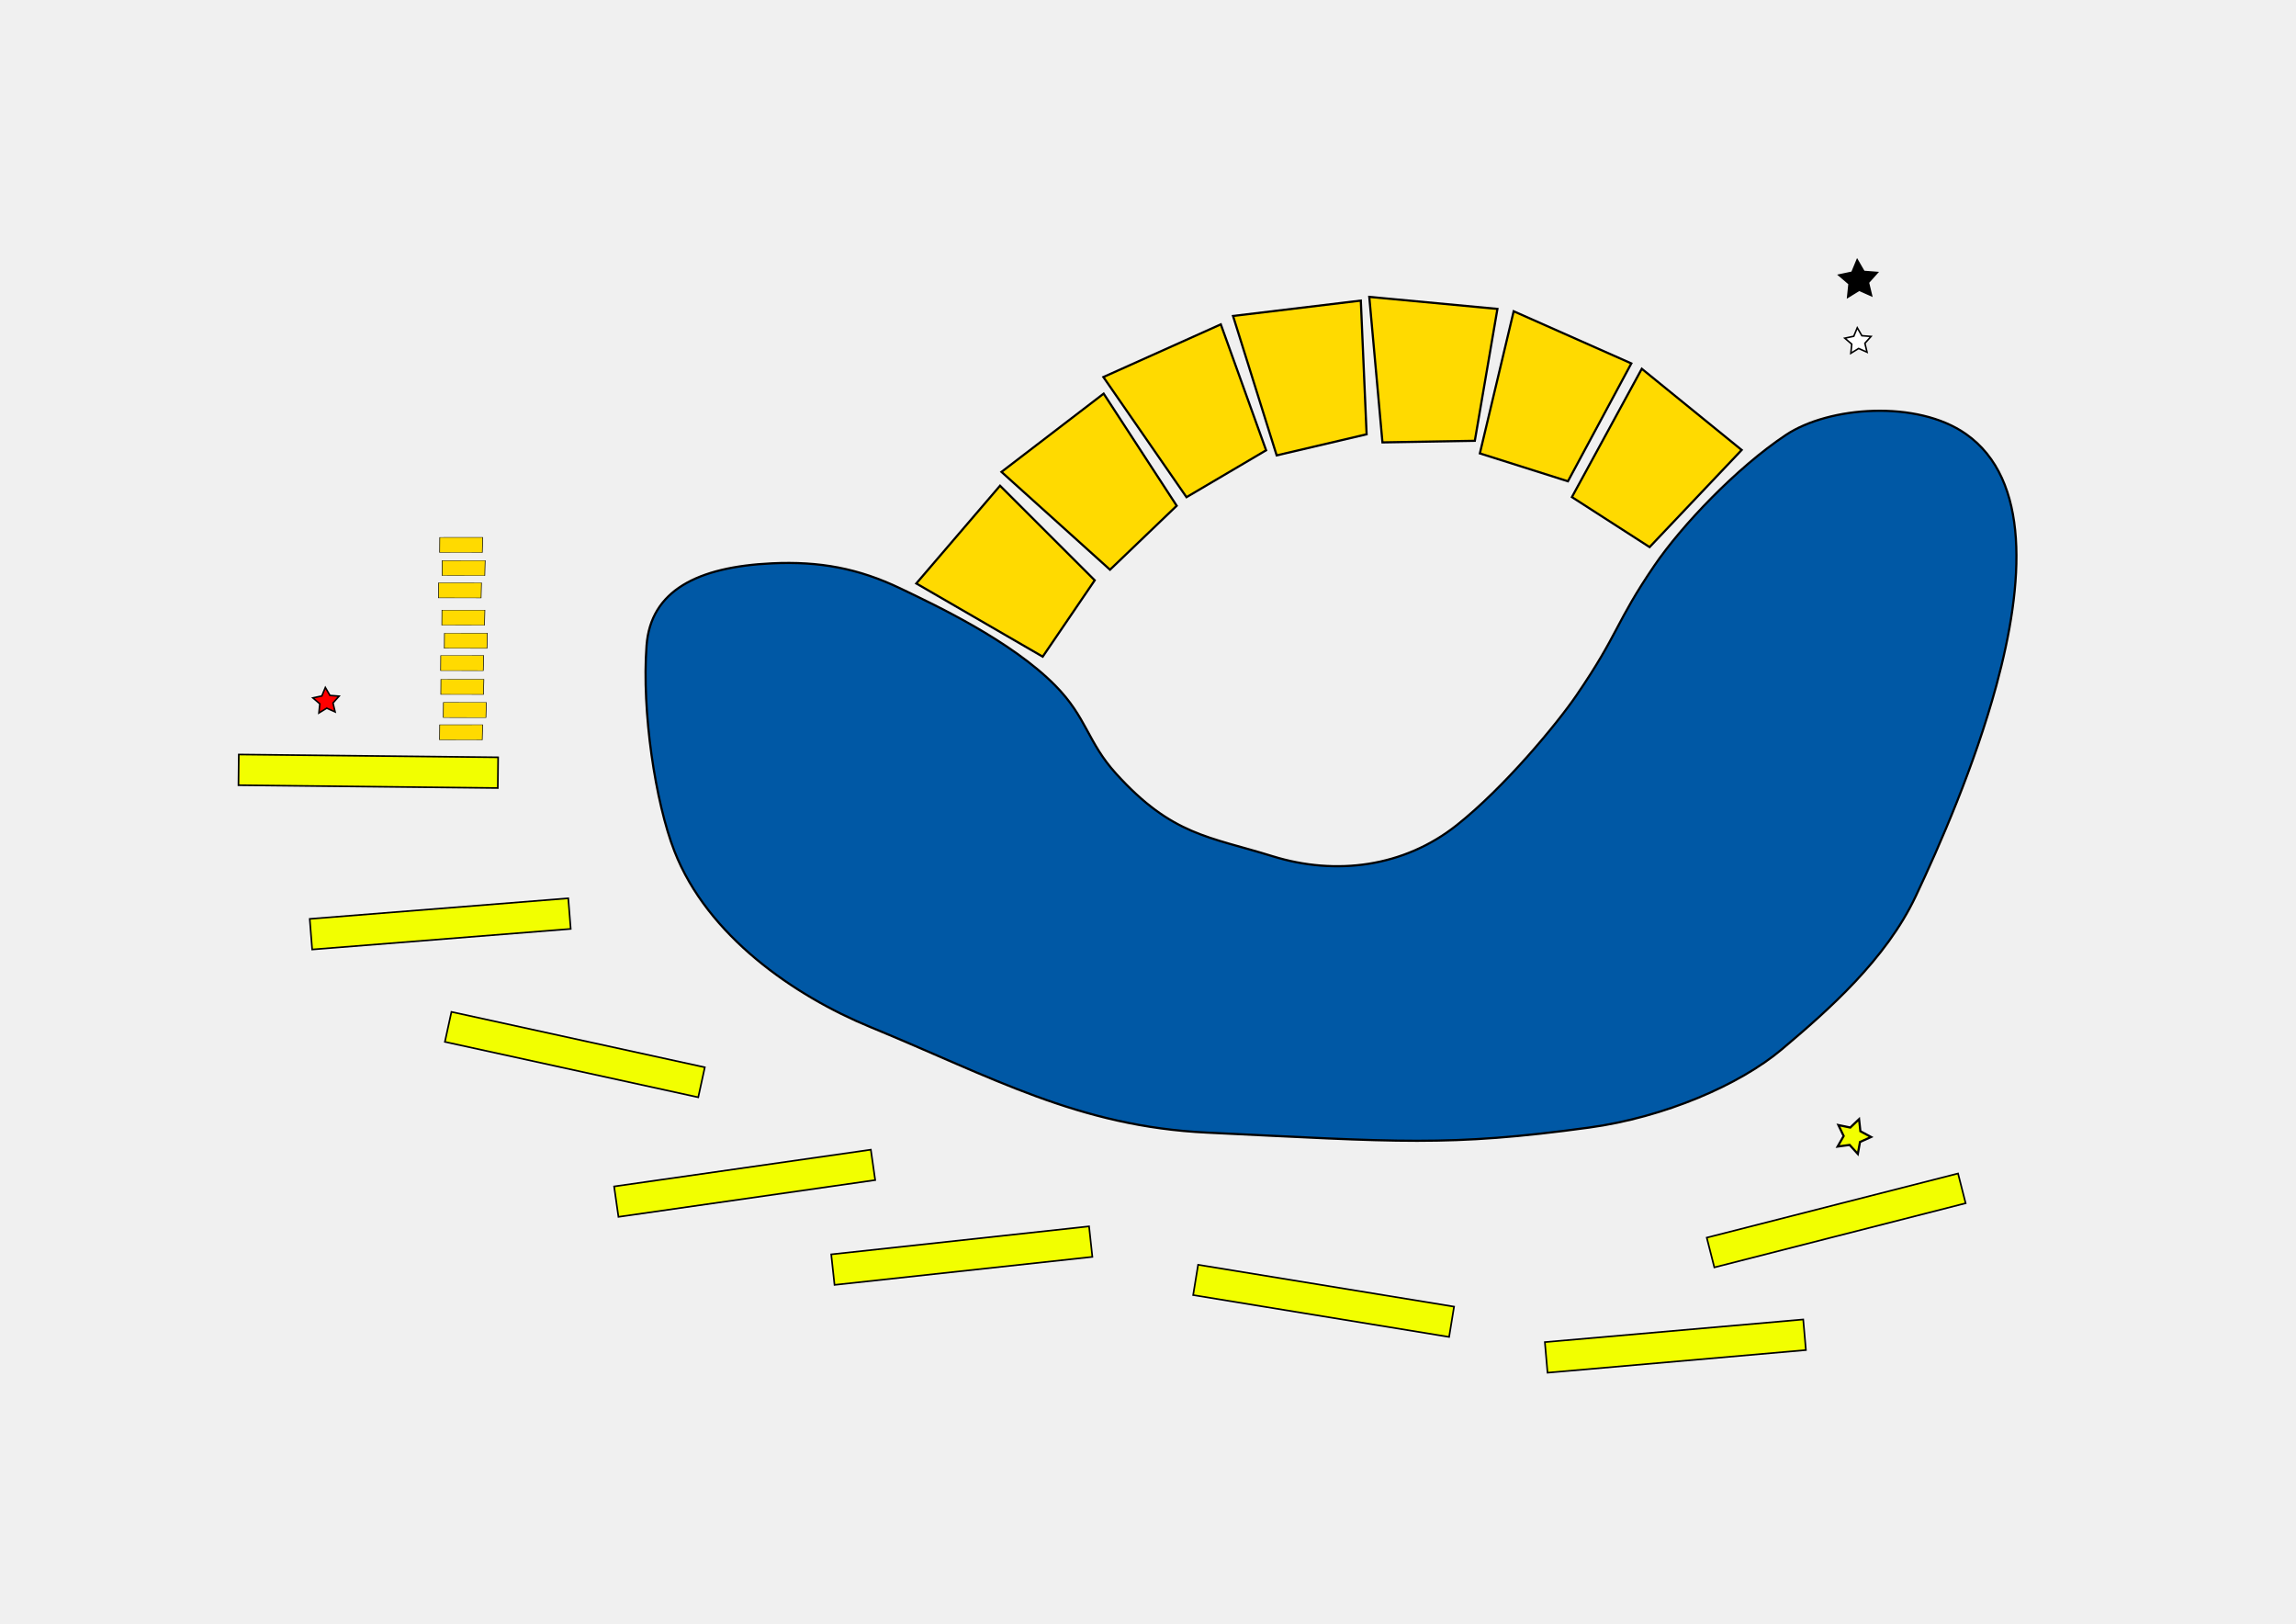
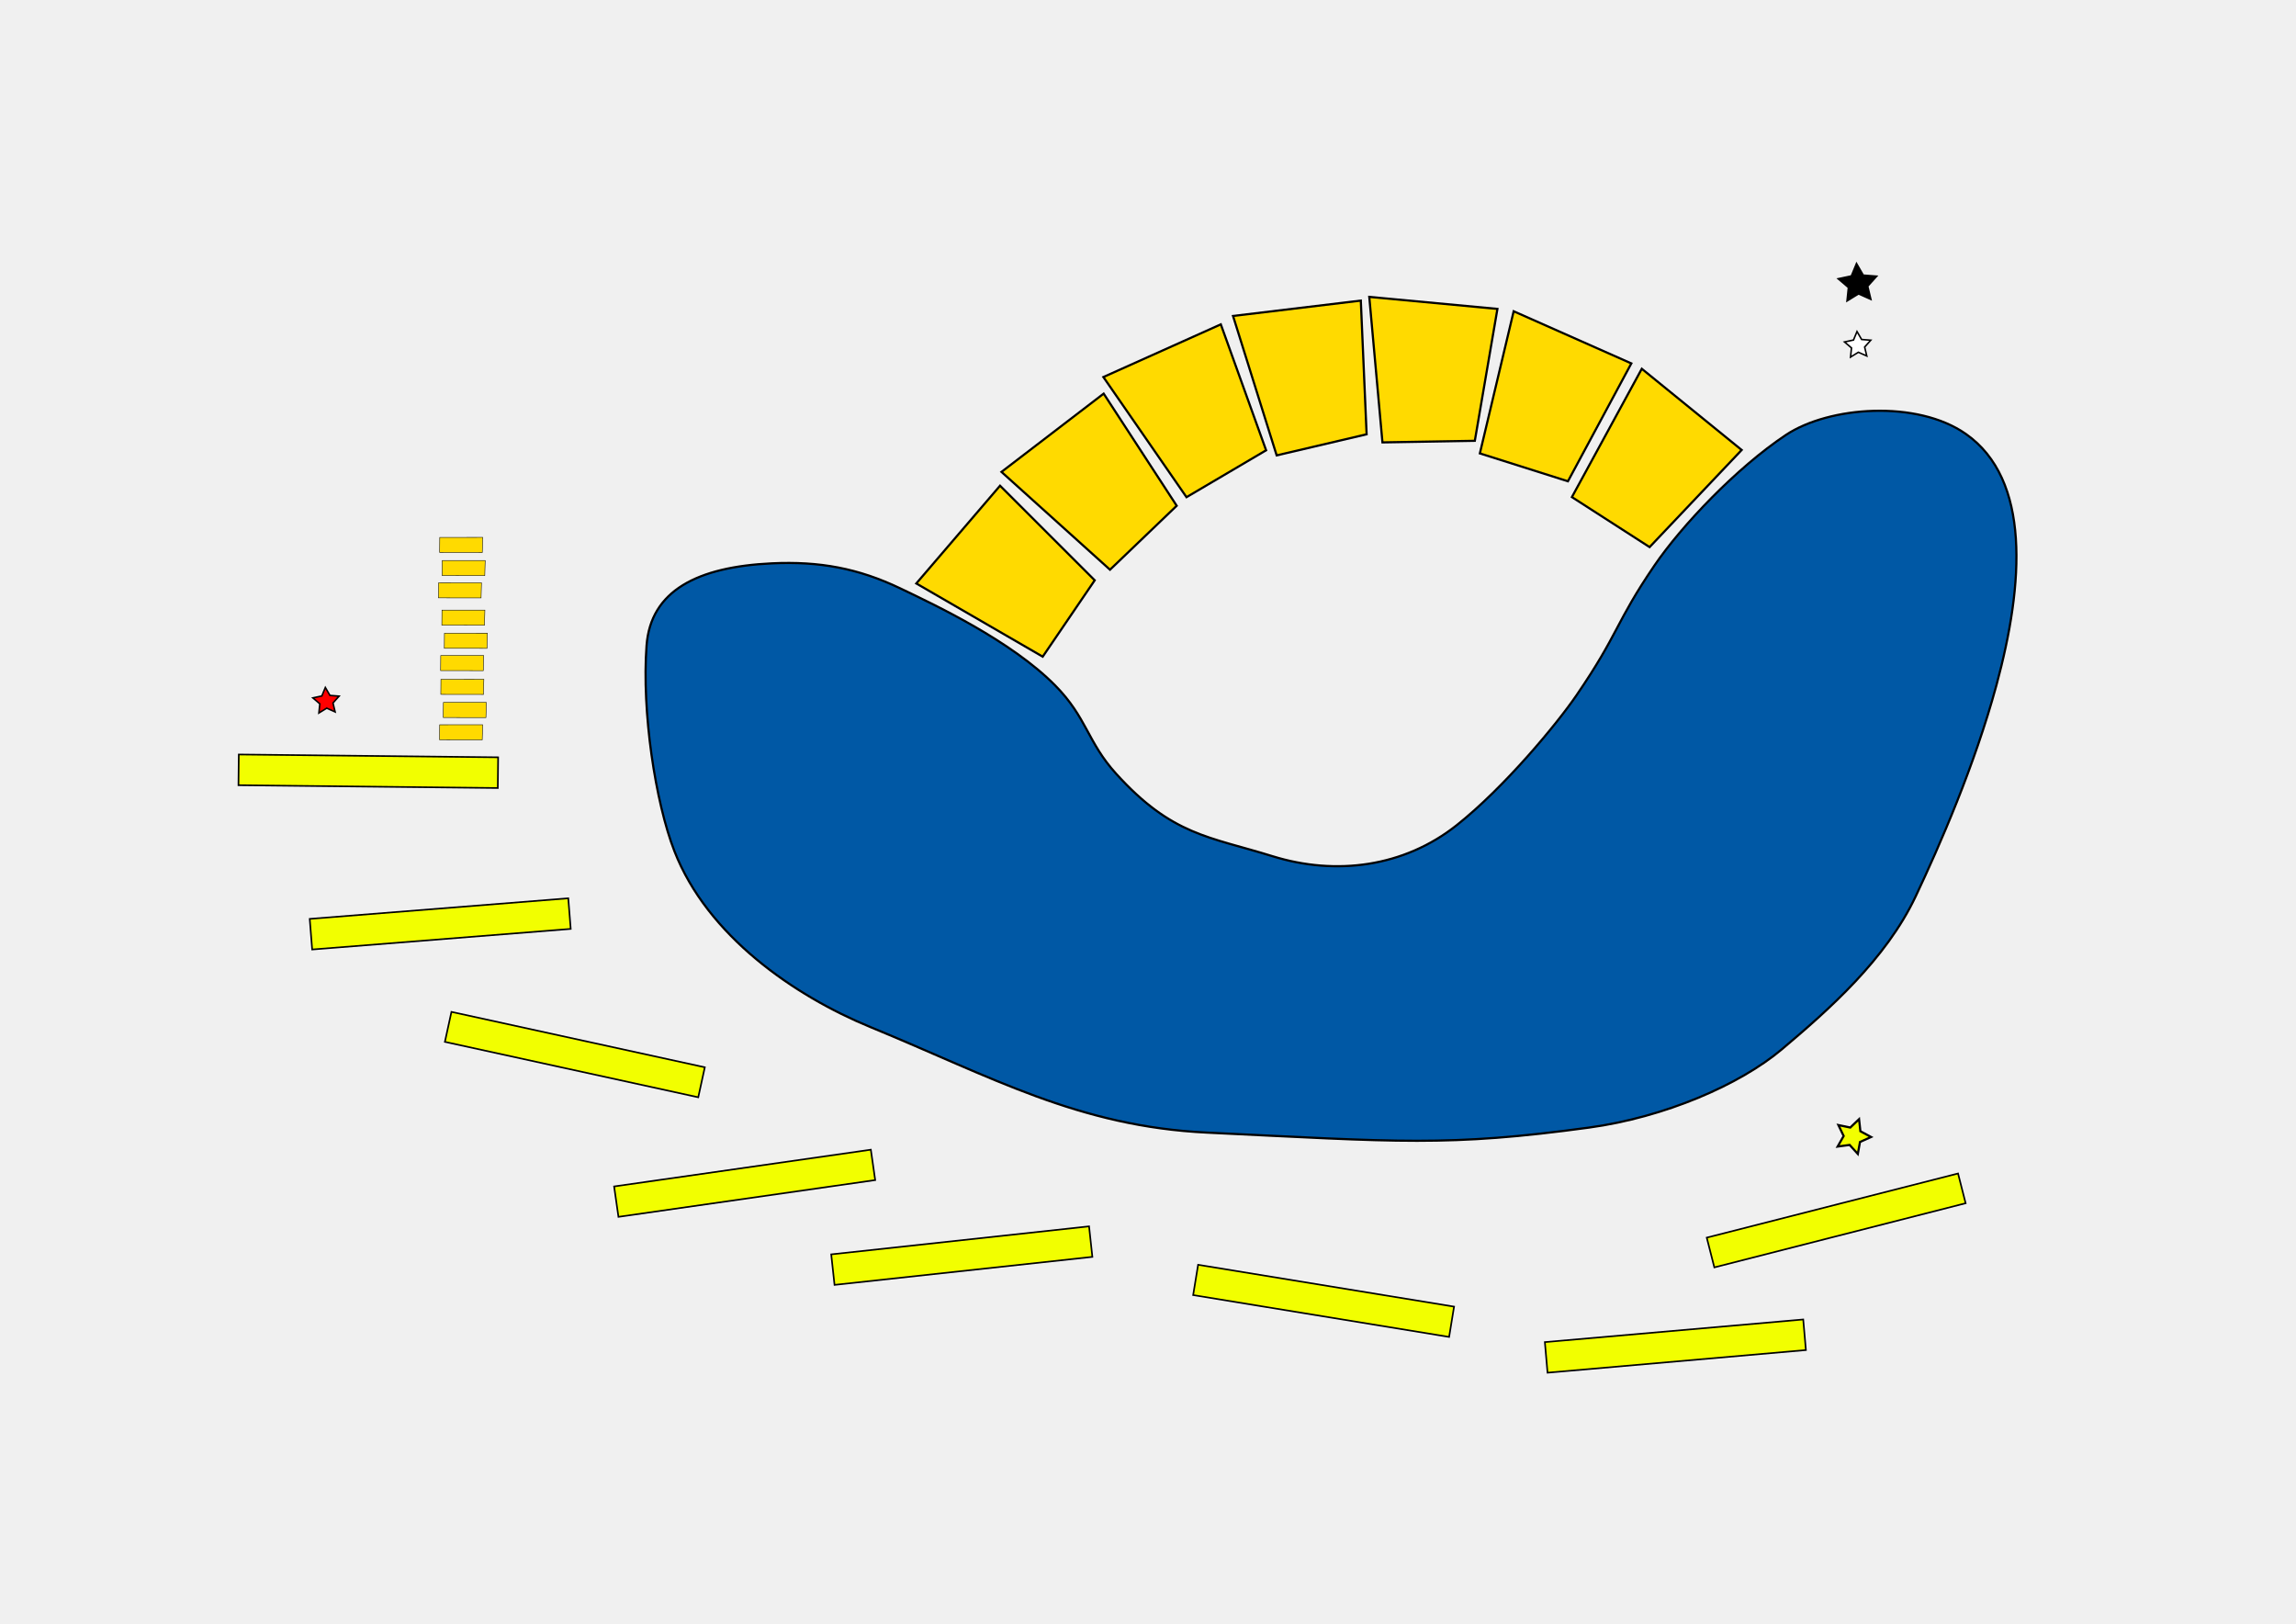
<svg xmlns="http://www.w3.org/2000/svg" width="1052.36" height="744.094" id="svg2403">
  <defs id="defs2405">
    </defs>
  <g id="layer1">
-     <g id="g2442" transform="translate(90,-50)">
-       <path id="path2440" d="M 263.79,308.163 C 285.645,307.135 303.465,310.474 322.569,319.6 C 338.831,327.368 373.497,343.708 393.614,364.089 C 408.243,378.91 408.363,390.014 421.595,404.598 C 447.291,432.919 464.205,433.352 493.211,442.361 C 522.418,451.433 553.513,447.297 577.664,428.168 C 599.525,410.853 623.634,381.715 632.561,368.655 C 652.075,340.107 650.325,335.56 668.266,309.211 C 680.794,290.811 705.966,264.357 728.531,249.34 C 748.364,236.14 788.711,233.193 811.067,248.883 C 840.742,269.71 837.769,317.132 825.034,364.088 C 815.028,400.985 798.994,437.594 788.034,460.788 C 774.404,489.633 748.271,512.691 726.679,530.877 C 707.333,547.173 672.917,562.021 638.319,566.74 C 573.612,575.565 551.064,573.263 463.268,569.043 C 404.174,566.203 364.724,543.607 308.946,520.674 C 273.957,506.288 234.222,478.833 219.117,440.058 C 210.358,417.571 204.107,376.021 206.343,345.858 C 208.211,320.667 229.657,309.769 263.79,308.163 z" style="fill:#0058a5;fill-opacity:1;fill-rule:evenodd;stroke:#000000;stroke-width:1px;stroke-linecap:butt;stroke-linejoin:miter;stroke-opacity:1" />
-     </g>
-     <g id="start" transform="translate(550.1118,-155.0898)" style="fill:#000000;fill-opacity:1">
-       <path d="M 307.491,290.343 L 302.032,287.921 L 296.941,291.045 L 297.558,285.104 L 293.013,281.227 L 298.854,279.978 L 301.136,274.458 L 304.129,279.627 L 310.084,280.092 L 306.093,284.536 L 307.491,290.343 z" id="path2387" style="fill:#000000;fill-opacity:1;stroke:#000000;stroke-width:1;stroke-linecap:square;stroke-miterlimit:4;stroke-dasharray:none;stroke-opacity:1" />
-     </g>
-     <g id="goal" transform="translate(106.4029,323.6919)">
-       <path d="M 745.12,205.121 L 741.379,200.997 L 735.861,201.741 L 738.627,196.909 L 736.215,191.891 L 741.665,193.028 L 745.692,189.183 L 746.294,194.718 L 751.195,197.36 L 746.117,199.643 L 745.12,205.121 z" id="path2391" style="fill:#f2ff00;fill-opacity:1;stroke:#000000;stroke-width:1;stroke-linecap:square;stroke-miterlimit:4;stroke-dasharray:none;stroke-opacity:1" />
-     </g>
-     <g transform="matrix(0.9769179,0.2136147,-0.2136147,0.9769179,-176.3519,33.62832)" id="g3175">
-       <path style="fill:#f2ff00;fill-opacity:1;stroke:#000000;stroke-width:0.746;stroke-linecap:square;stroke-miterlimit:4;stroke-opacity:1" d="M 466.293,338.282 L 585.167,338.282 L 585.167,352.356 L 466.293,352.356 L 466.293,338.282 z" id="path3177" />
-     </g>
-     <g transform="matrix(0.9899066,-0.1417202,0.1417202,0.9899066,-228.0554,274.9293)" id="g3179">
-       <path style="fill:#f2ff00;fill-opacity:1;stroke:#000000;stroke-width:0.746;stroke-linecap:square;stroke-miterlimit:4;stroke-opacity:1" d="M 466.293,338.282 L 585.167,338.282 L 585.167,352.356 L 466.293,352.356 L 466.293,338.282 z" id="path3181" />
-     </g>
-     <g transform="matrix(0.9968426,-7.9401772e-2,7.9401772e-2,0.9968426,-349.7169,120.9095)" id="g3183">
-       <path style="fill:#f2ff00;fill-opacity:1;stroke:#000000;stroke-width:0.746;stroke-linecap:square;stroke-miterlimit:4;stroke-opacity:1" d="M 466.293,338.282 L 585.167,338.282 L 585.167,352.356 L 466.293,352.356 L 466.293,338.282 z" id="path3185" />
-     </g>
-     <g transform="matrix(0.9941511,-0.1079965,0.1079965,0.9941511,-119.1158,288.8902)" id="g3187">
-       <path style="fill:#f2ff00;fill-opacity:1;stroke:#000000;stroke-width:0.746;stroke-linecap:square;stroke-miterlimit:4;stroke-opacity:1" d="M 466.293,338.282 L 585.167,338.282 L 585.167,352.356 L 466.293,352.356 L 466.293,338.282 z" id="path3189" />
-     </g>
-     <g transform="matrix(0.9869053,0.1612996,-0.1612996,0.9869053,143.5248,170.5451)" id="g3191">
-       <path style="fill:#f2ff00;fill-opacity:1;stroke:#000000;stroke-width:0.746;stroke-linecap:square;stroke-miterlimit:4;stroke-opacity:1" d="M 466.293,338.282 L 585.167,338.282 L 585.167,352.356 L 466.293,352.356 L 466.293,338.282 z" id="path3193" />
-     </g>
-     <g transform="matrix(0.9961864,-8.7248665e-2,8.7248665e-2,0.9961864,218.6551,321.0425)" id="g3195">
-       <path style="fill:#f2ff00;fill-opacity:1;stroke:#000000;stroke-width:0.746;stroke-linecap:square;stroke-miterlimit:4;stroke-opacity:1" d="M 461.905,335.586 L 580.779,335.586 L 580.779,349.66 L 461.905,349.66 L 461.905,335.586 z" id="path3197" />
-     </g>
-     <g transform="matrix(0.9689407,-0.2472923,0.2472923,0.9689407,246.812,354.7047)" id="g3199">
-       <path style="fill:#f2ff00;fill-opacity:1;stroke:#000000;stroke-width:0.746;stroke-linecap:square;stroke-miterlimit:4;stroke-opacity:1" d="M 466.293,338.282 L 585.167,338.282 L 585.167,352.356 L 466.293,352.356 L 466.293,338.282 z" id="path3201" />
-     </g>
-     <g transform="matrix(0.9999411,1.0845045e-2,-1.0845045e-2,0.9999411,-353.1488,2.441915)" id="g3203">
-       <path style="fill:#f2ff00;fill-opacity:1;stroke:#000000;stroke-width:0.746;stroke-linecap:square;stroke-miterlimit:4;stroke-opacity:1" d="M 466.293,338.282 L 585.167,338.282 L 585.167,352.356 L 466.293,352.356 L 466.293,338.282 z" id="path3205" />
-     </g>
-     <g id="g2403" style="fill:#ffda00;fill-opacity:1" transform="matrix(0.9824687,-0.1864269,0.1864269,0.9824687,-45.06142,102.3012)">
-       <path id="path2401" d="M 426.112,248.883 L 472.178,212.031 L 506.728,262.703 L 476.785,292.646 L 426.112,248.883 z" style="fill:#ffda00;fill-opacity:1;fill-rule:evenodd;stroke:#000000;stroke-width:1px;stroke-linecap:butt;stroke-linejoin:miter;stroke-opacity:1" />
-     </g>
-     <g id="g3176" style="fill:#ffda00;fill-opacity:1" transform="matrix(0.9997776,2.109299e-2,-2.109299e-2,0.9997776,38.25798,-41.55517)">
-       <path id="path3178" d="M 426.112,248.883 L 472.178,212.031 L 506.728,262.703 L 476.785,292.646 L 426.112,248.883 z" style="fill:#ffda00;fill-opacity:1;fill-rule:evenodd;stroke:#000000;stroke-width:1px;stroke-linecap:butt;stroke-linejoin:miter;stroke-opacity:1" />
-     </g>
-     <g id="g3180" style="fill:#ffda00;fill-opacity:1" transform="matrix(0.9681374,0.2504206,-0.2504206,0.9681374,155.5175,-174.8765)">
-       <path id="path3182" d="M 426.112,248.883 L 472.178,212.031 L 506.728,262.703 L 476.785,292.646 L 426.112,248.883 z" style="fill:#ffda00;fill-opacity:1;fill-rule:evenodd;stroke:#000000;stroke-width:1px;stroke-linecap:butt;stroke-linejoin:miter;stroke-opacity:1" />
-     </g>
-     <g id="g3184" style="fill:#ffda00;fill-opacity:1" transform="matrix(0.8498629,0.5270041,-0.5270041,0.8498629,334.1777,-291.2845)">
-       <path id="path3186" d="M 426.112,248.883 L 472.178,212.031 L 506.728,262.703 L 476.785,292.646 L 426.112,248.883 z" style="fill:#ffda00;fill-opacity:1;fill-rule:evenodd;stroke:#000000;stroke-width:1px;stroke-linecap:butt;stroke-linejoin:miter;stroke-opacity:1" />
-     </g>
-     <g id="g3188" style="fill:#ffda00;fill-opacity:1" transform="matrix(0.7191751,0.6948291,-0.6948291,0.7191751,494.0848,-339.0111)">
-       <path id="path3190" d="M 426.112,248.883 L 476.785,292.646 L 506.728,262.703 L 472.178,212.031 L 426.112,248.883 z" style="fill:#ffda00;fill-opacity:1;fill-rule:evenodd;stroke:#000000;stroke-width:1px;stroke-linecap:butt;stroke-linejoin:miter;stroke-opacity:1" />
-     </g>
-     <g id="g3192" style="fill:#ffda00;fill-opacity:1" transform="matrix(0.2119303,0.9772849,-0.9772849,0.2119303,905.4278,-300.1766)">
-       <path id="path3194" d="M 426.112,248.883 L 472.178,212.031 L 506.728,262.703 L 476.785,292.646 L 426.112,248.883 z" style="fill:#ffda00;fill-opacity:1;fill-rule:evenodd;stroke:#000000;stroke-width:1px;stroke-linecap:butt;stroke-linejoin:miter;stroke-opacity:1" />
-     </g>
-     <g id="g3196" style="fill:#ffda00;fill-opacity:1" transform="matrix(0.4607648,0.8875225,-0.8875225,0.4607648,718.3317,-350.2204)">
-       <path id="path3198" d="M 426.112,248.883 L 472.178,212.031 L 506.728,262.703 L 476.785,292.646 L 426.112,248.883 z" style="fill:#ffda00;fill-opacity:1;fill-rule:evenodd;stroke:#000000;stroke-width:1px;stroke-linecap:butt;stroke-linejoin:miter;stroke-opacity:1" />
-     </g>
-     <g id="g2415" style="fill:#ffda00;fill-opacity:1" transform="matrix(-3.2361278e-2,-1.797603,2.977324,0.2224122,-2716.645,3006.353)">
-       <path id="path2433" d="M 1611.09,997.647 L 1611.915,1004.265 L 1608.043,1004.163 L 1607.247,997.587 L 1611.09,997.647 z" style="fill:#ffda00;fill-opacity:1;fill-rule:evenodd;stroke:#000000;stroke-width:0.099px;stroke-linecap:butt;stroke-linejoin:miter;stroke-opacity:1" />
-     </g>
-     <g id="g2477" style="fill:#ffda00;fill-opacity:1" transform="matrix(-3.2361278e-2,-1.797603,2.977324,0.2224122,-2714.948,2996.133)">
-       <path id="path2479" d="M 1611.09,997.647 L 1611.915,1004.265 L 1608.043,1004.163 L 1607.247,997.587 L 1611.09,997.647 z" style="fill:#ffda00;fill-opacity:1;fill-rule:evenodd;stroke:#000000;stroke-width:0.099px;stroke-linecap:butt;stroke-linejoin:miter;stroke-opacity:1" />
-     </g>
-     <g id="g2481" style="fill:#ffda00;fill-opacity:1" transform="matrix(-3.2361278e-2,-1.797603,2.977324,0.2224122,-2716.088,2985.535)">
-       <path id="path2483" d="M 1611.09,997.647 L 1611.915,1004.265 L 1608.043,1004.163 L 1607.247,997.587 L 1611.09,997.647 z" style="fill:#ffda00;fill-opacity:1;fill-rule:evenodd;stroke:#000000;stroke-width:0.099px;stroke-linecap:butt;stroke-linejoin:miter;stroke-opacity:1" />
-     </g>
-     <g id="g2485" style="fill:#ffda00;fill-opacity:1" transform="matrix(-3.2361278e-2,-1.797603,2.977324,0.2224122,-2716.171,2974.626)">
-       <path id="path2487" d="M 1611.09,997.647 L 1611.915,1004.265 L 1608.043,1004.163 L 1607.247,997.587 L 1611.09,997.647 z" style="fill:#ffda00;fill-opacity:1;fill-rule:evenodd;stroke:#000000;stroke-width:0.099px;stroke-linecap:butt;stroke-linejoin:miter;stroke-opacity:1" />
-     </g>
-     <g id="g2489" style="fill:#ffda00;fill-opacity:1" transform="matrix(-3.2361278e-2,-1.797603,2.977324,0.2224122,-2714.475,2964.407)">
-       <path id="path2491" d="M 1611.09,997.647 L 1611.915,1004.265 L 1608.043,1004.163 L 1607.247,997.587 L 1611.09,997.647 z" style="fill:#ffda00;fill-opacity:1;fill-rule:evenodd;stroke:#000000;stroke-width:0.099px;stroke-linecap:butt;stroke-linejoin:miter;stroke-opacity:1" />
-     </g>
-     <g id="g2493" style="fill:#ffda00;fill-opacity:1" transform="matrix(-3.2361278e-2,-1.797603,2.977324,0.2224122,-2715.614,2953.809)">
-       <path id="path2495" d="M 1611.09,997.647 L 1611.915,1004.265 L 1608.043,1004.163 L 1607.247,997.587 L 1611.09,997.647 z" style="fill:#ffda00;fill-opacity:1;fill-rule:evenodd;stroke:#000000;stroke-width:0.099px;stroke-linecap:butt;stroke-linejoin:miter;stroke-opacity:1" />
-     </g>
-     <g id="g2497" style="fill:#ffda00;fill-opacity:1" transform="matrix(-3.2361278e-2,-1.797603,2.977324,0.2224122,-2717.175,2941.303)">
-       <path id="path2499" d="M 1611.09,997.647 L 1611.915,1004.265 L 1608.043,1004.163 L 1607.247,997.587 L 1611.09,997.647 z" style="fill:#ffda00;fill-opacity:1;fill-rule:evenodd;stroke:#000000;stroke-width:0.099px;stroke-linecap:butt;stroke-linejoin:miter;stroke-opacity:1" />
-     </g>
-     <g id="g2501" style="fill:#ffda00;fill-opacity:1" transform="matrix(-3.2361278e-2,-1.797603,2.977324,0.2224122,-2715.479,2931.084)">
-       <path id="path2503" d="M 1611.09,997.647 L 1611.915,1004.265 L 1608.043,1004.163 L 1607.247,997.587 L 1611.09,997.647 z" style="fill:#ffda00;fill-opacity:1;fill-rule:evenodd;stroke:#000000;stroke-width:0.099px;stroke-linecap:butt;stroke-linejoin:miter;stroke-opacity:1" />
-     </g>
-     <g id="g2505" style="fill:#ffda00;fill-opacity:1" transform="matrix(-3.2361278e-2,-1.797603,2.977324,0.2224122,-2716.617,2920.485)">
-       <path id="path2507" d="M 1611.09,997.647 L 1611.915,1004.265 L 1608.043,1004.163 L 1607.247,997.587 L 1611.09,997.647 z" style="fill:#ffda00;fill-opacity:1;fill-rule:evenodd;stroke:#000000;stroke-width:0.099px;stroke-linecap:butt;stroke-linejoin:miter;stroke-opacity:1" />
-     </g>
-     <g id="g2439" transform="matrix(0.7053186,0,0,0.7053186,638.873,-43.3782)" style="fill:#ffffff;fill-opacity:1">
-       <path d="M 307.491,290.343 L 302.032,287.921 L 296.941,291.045 L 297.558,285.104 L 293.013,281.227 L 298.854,279.978 L 301.136,274.458 L 304.129,279.627 L 310.084,280.092 L 306.093,284.536 L 307.491,290.343 z" id="path2441" style="fill:#ffffff;fill-opacity:1;stroke:#000000;stroke-width:1;stroke-linecap:square;stroke-miterlimit:4;stroke-dasharray:none;stroke-opacity:1" />
-     </g>
-     <g id="g2441" transform="matrix(0.7053186,0,0,0.7053186,-63.27629,121.4627)" style="fill:#ff0000;fill-opacity:1">
-       <path d="M 307.491,290.343 L 302.032,287.921 L 296.941,291.045 L 297.558,285.104 L 293.013,281.227 L 298.854,279.978 L 301.136,274.458 L 304.129,279.627 L 310.084,280.092 L 306.093,284.536 L 307.491,290.343 z" id="path2443" style="fill:#ff0000;fill-opacity:1;stroke:#000000;stroke-width:1;stroke-linecap:square;stroke-miterlimit:4;stroke-dasharray:none;stroke-opacity:1" />
-     </g>
+     <path style="fill:#0058a5;fill-opacity:1;fill-rule:evenodd;stroke:#000000;stroke-width:1px;stroke-linecap:butt;stroke-linejoin:miter;stroke-opacity:1" d="M 353.79,258.163 C 375.645,257.135 393.465,260.474 412.569,269.6 C 428.831,277.368 463.497,293.708 483.614,314.089 C 498.243,328.91 498.363,340.014 511.595,354.598 C 537.291,382.919 554.205,383.352 583.211,392.361 C 612.418,401.433 643.513,397.297 667.664,378.168 C 689.525,360.853 713.634,331.715 722.561,318.655 C 742.075,290.107 740.325,285.56 758.266,259.211 C 770.794,240.811 795.966,214.357 818.531,199.34 C 838.364,186.14 878.711,183.193 901.067,198.883 C 930.742,219.71 927.769,267.132 915.034,314.088 C 905.028,350.985 888.994,387.594 878.034,410.788 C 864.404,439.633 838.271,462.691 816.679,480.877 C 797.333,497.173 762.917,512.021 728.319,516.74 C 663.612,525.565 641.064,523.263 553.268,519.043 C 494.174,516.203 454.724,493.607 398.946,470.674 C 363.957,456.288 324.222,428.833 309.117,390.058 C 300.358,367.571 294.107,326.021 296.343,295.858 C 298.211,270.667 319.657,259.769 353.79,258.163 z" id="path2440" />
+     <path style="fill:#f2ff00;fill-opacity:1;stroke:#000000;stroke-width:1;stroke-linecap:square;stroke-miterlimit:4;stroke-dasharray:none;stroke-opacity:1" id="path2391" d="M 745.12,205.121 L 741.379,200.997 L 735.861,201.741 L 738.627,196.909 L 736.215,191.891 L 741.665,193.028 L 745.692,189.183 L 746.294,194.718 L 751.195,197.36 L 746.117,199.643 L 745.12,205.121 z" transform="translate(106.4029,323.6919)" />
+     <path id="path3177" d="M 206.916,463.709 L 323.046,489.103 L 320.04,502.851 L 203.909,477.458 L 206.916,463.709 z" style="fill:#f2ff00;fill-opacity:1;stroke:#000000;stroke-width:0.746;stroke-linecap:square;stroke-miterlimit:4;stroke-opacity:1" />
+     <path id="path3181" d="M 281.472,543.714 L 399.147,526.867 L 401.141,540.799 L 283.467,557.646 L 281.472,543.714 z" style="fill:#f2ff00;fill-opacity:1;stroke:#000000;stroke-width:0.746;stroke-linecap:square;stroke-miterlimit:4;stroke-opacity:1" />
+     <path id="path3185" d="M 141.964,421.099 L 260.463,411.66 L 261.58,425.69 L 143.081,435.128 L 141.964,421.099 z" style="fill:#f2ff00;fill-opacity:1;stroke:#000000;stroke-width:0.746;stroke-linecap:square;stroke-miterlimit:4;stroke-opacity:1" />
+     <path id="path3189" d="M 380.983,574.836 L 499.162,561.998 L 500.682,575.989 L 382.503,588.827 L 380.983,574.836 z" style="fill:#f2ff00;fill-opacity:1;stroke:#000000;stroke-width:0.746;stroke-linecap:square;stroke-miterlimit:4;stroke-opacity:1" />
+     <path id="path3193" d="M 549.147,579.61 L 666.464,598.785 L 664.194,612.674 L 546.877,593.5 L 549.147,579.61 z" style="fill:#f2ff00;fill-opacity:1;stroke:#000000;stroke-width:0.746;stroke-linecap:square;stroke-miterlimit:4;stroke-opacity:1" />
+     <path id="path3197" d="M 708.078,615.048 L 826.499,604.676 L 827.726,618.696 L 709.306,629.068 L 708.078,615.048 z" style="fill:#f2ff00;fill-opacity:1;stroke:#000000;stroke-width:0.746;stroke-linecap:square;stroke-miterlimit:4;stroke-opacity:1" />
+     <path id="path3201" d="M 782.277,567.169 L 897.459,537.773 L 900.939,551.409 L 785.757,580.806 L 782.277,567.169 z" style="fill:#f2ff00;fill-opacity:1;stroke:#000000;stroke-width:0.746;stroke-linecap:square;stroke-miterlimit:4;stroke-opacity:1" />
+     <path id="path3205" d="M 109.448,345.761 L 228.315,347.05 L 228.162,361.123 L 109.295,359.834 L 109.448,345.761 z" style="fill:#f2ff00;fill-opacity:1;stroke:#000000;stroke-width:0.746;stroke-linecap:square;stroke-miterlimit:4;stroke-opacity:1" />
+     <path style="fill:#ffda00;fill-opacity:1;fill-rule:evenodd;stroke:#000000;stroke-width:1px;stroke-linecap:butt;stroke-linejoin:miter;stroke-opacity:1" d="M 419.979,267.383 L 458.367,222.588 L 501.757,265.931 L 477.922,300.932 L 419.979,267.383 z" id="path2401" />
+     <path style="fill:#ffda00;fill-opacity:1;fill-rule:evenodd;stroke:#000000;stroke-width:1px;stroke-linecap:butt;stroke-linejoin:miter;stroke-opacity:1" d="M 459.025,216.261 L 505.859,180.388 L 539.332,231.778 L 508.764,261.083 L 459.025,216.261 z" id="path3178" />
+     <path style="fill:#ffda00;fill-opacity:1;fill-rule:evenodd;stroke:#000000;stroke-width:1px;stroke-linecap:butt;stroke-linejoin:miter;stroke-opacity:1" d="M 505.727,172.784 L 559.554,148.641 L 580.313,206.351 L 543.826,227.842 L 505.727,172.784 z" id="path3182" />
+     <path style="fill:#ffda00;fill-opacity:1;fill-rule:evenodd;stroke:#000000;stroke-width:1px;stroke-linecap:butt;stroke-linejoin:miter;stroke-opacity:1" d="M 565.152,144.795 L 623.723,137.752 L 626.381,199.025 L 585.153,208.692 L 565.152,144.795 z" id="path3186" />
+     <path style="fill:#ffda00;fill-opacity:1;fill-rule:evenodd;stroke:#000000;stroke-width:1px;stroke-linecap:butt;stroke-linejoin:miter;stroke-opacity:1" d="M 627.602,136.055 L 633.637,202.737 L 675.977,202.008 L 686.338,141.559 L 627.602,136.055 z" id="path3190" />
+     <path style="fill:#ffda00;fill-opacity:1;fill-rule:evenodd;stroke:#000000;stroke-width:1px;stroke-linecap:butt;stroke-linejoin:miter;stroke-opacity:1" d="M 752.504,169.002 L 798.282,206.211 L 756.083,250.715 L 720.474,227.798 L 752.504,169.002 z" id="path3194" />
+     <path style="fill:#ffda00;fill-opacity:1;fill-rule:evenodd;stroke:#000000;stroke-width:1px;stroke-linecap:butt;stroke-linejoin:miter;stroke-opacity:1" d="M 693.779,142.64 L 747.713,166.544 L 718.659,220.556 L 678.287,207.778 L 693.779,142.64 z" id="path3198" />
+     <path style="fill:#ffda00;fill-opacity:1;fill-rule:evenodd;stroke:#000000;stroke-width:0.228px;stroke-linecap:butt;stroke-linejoin:miter;stroke-opacity:1" d="M 201.536,332.14 L 221.215,332.13 L 221.034,339.067 L 201.484,339.036 L 201.536,332.14 z" id="path2433" />
+     <path style="fill:#ffda00;fill-opacity:1;fill-rule:evenodd;stroke:#000000;stroke-width:0.228px;stroke-linecap:butt;stroke-linejoin:miter;stroke-opacity:1" d="M 203.232,321.921 L 222.912,321.91 L 222.73,328.847 L 203.18,328.816 L 203.232,321.921 z" id="path2479" />
+     <path style="fill:#ffda00;fill-opacity:1;fill-rule:evenodd;stroke:#000000;stroke-width:0.228px;stroke-linecap:butt;stroke-linejoin:miter;stroke-opacity:1" d="M 202.093,311.323 L 221.773,311.312 L 221.591,318.249 L 202.041,318.218 L 202.093,311.323 z" id="path2483" />
+     <path style="fill:#ffda00;fill-opacity:1;fill-rule:evenodd;stroke:#000000;stroke-width:0.228px;stroke-linecap:butt;stroke-linejoin:miter;stroke-opacity:1" d="M 202.009,300.414 L 221.689,300.404 L 221.508,307.34 L 201.957,307.309 L 202.009,300.414 z" id="path2487" />
+     <path style="fill:#ffda00;fill-opacity:1;fill-rule:evenodd;stroke:#000000;stroke-width:0.228px;stroke-linecap:butt;stroke-linejoin:miter;stroke-opacity:1" d="M 203.705,290.194 L 223.385,290.184 L 223.204,297.121 L 203.653,297.089 L 203.705,290.194 z" id="path2491" />
+     <path style="fill:#ffda00;fill-opacity:1;fill-rule:evenodd;stroke:#000000;stroke-width:0.228px;stroke-linecap:butt;stroke-linejoin:miter;stroke-opacity:1" d="M 202.566,279.596 L 222.246,279.586 L 222.065,286.523 L 202.514,286.491 L 202.566,279.596 z" id="path2495" />
+     <path style="fill:#ffda00;fill-opacity:1;fill-rule:evenodd;stroke:#000000;stroke-width:0.228px;stroke-linecap:butt;stroke-linejoin:miter;stroke-opacity:1" d="M 201.006,267.091 L 220.685,267.08 L 220.504,274.017 L 200.954,273.986 L 201.006,267.091 z" id="path2499" />
+     <path style="fill:#ffda00;fill-opacity:1;fill-rule:evenodd;stroke:#000000;stroke-width:0.228px;stroke-linecap:butt;stroke-linejoin:miter;stroke-opacity:1" d="M 202.702,256.871 L 222.382,256.861 L 222.2,263.798 L 202.65,263.766 L 202.702,256.871 z" id="path2503" />
+     <path style="fill:#ffda00;fill-opacity:1;fill-rule:evenodd;stroke:#000000;stroke-width:0.228px;stroke-linecap:butt;stroke-linejoin:miter;stroke-opacity:1" d="M 201.563,246.273 L 221.243,246.263 L 221.061,253.2 L 201.511,253.168 L 201.563,246.273 z" id="path2507" />
+     <path style="fill:#ff0000;fill-opacity:1;stroke:#000000;stroke-width:1;stroke-linecap:square;stroke-miterlimit:4;stroke-dasharray:none;stroke-opacity:1" id="path2443" d="M 307.491,290.343 L 302.032,287.921 L 296.941,291.045 L 297.558,285.104 L 293.013,281.227 L 298.854,279.978 L 301.136,274.458 L 304.129,279.627 L 310.084,280.092 L 306.093,284.536 L 307.491,290.343 z" transform="matrix(0.7053186,0,0,0.7053186,-63.27629,121.4627)" />
+     <path d="M 307.491,290.343 L 302.032,287.921 L 296.941,291.045 L 297.558,285.104 L 293.013,281.227 L 298.854,279.978 L 301.136,274.458 L 304.129,279.627 L 310.084,280.092 L 306.093,284.536 L 307.491,290.343 z" id="path2504" style="fill:#ffffff;fill-opacity:1;stroke:#000000;stroke-width:1;stroke-linecap:square;stroke-miterlimit:4;stroke-dasharray:none;stroke-opacity:1" transform="matrix(0.7053186,0,0,0.7053186,638.7519,-41.64825)" />
+     <path transform="translate(549.8078,-153.3963)" d="M 307.491,290.343 L 302.032,287.921 L 296.941,291.045 L 297.558,285.104 L 293.013,281.227 L 298.854,279.978 L 301.136,274.458 L 304.129,279.627 L 310.084,280.092 L 306.093,284.536 L 307.491,290.343 z" id="start" style="fill:#000000;fill-opacity:1;stroke:#000000;stroke-width:1;stroke-linecap:square;stroke-miterlimit:4;stroke-dasharray:none;stroke-opacity:1" />
  </g>
</svg>
